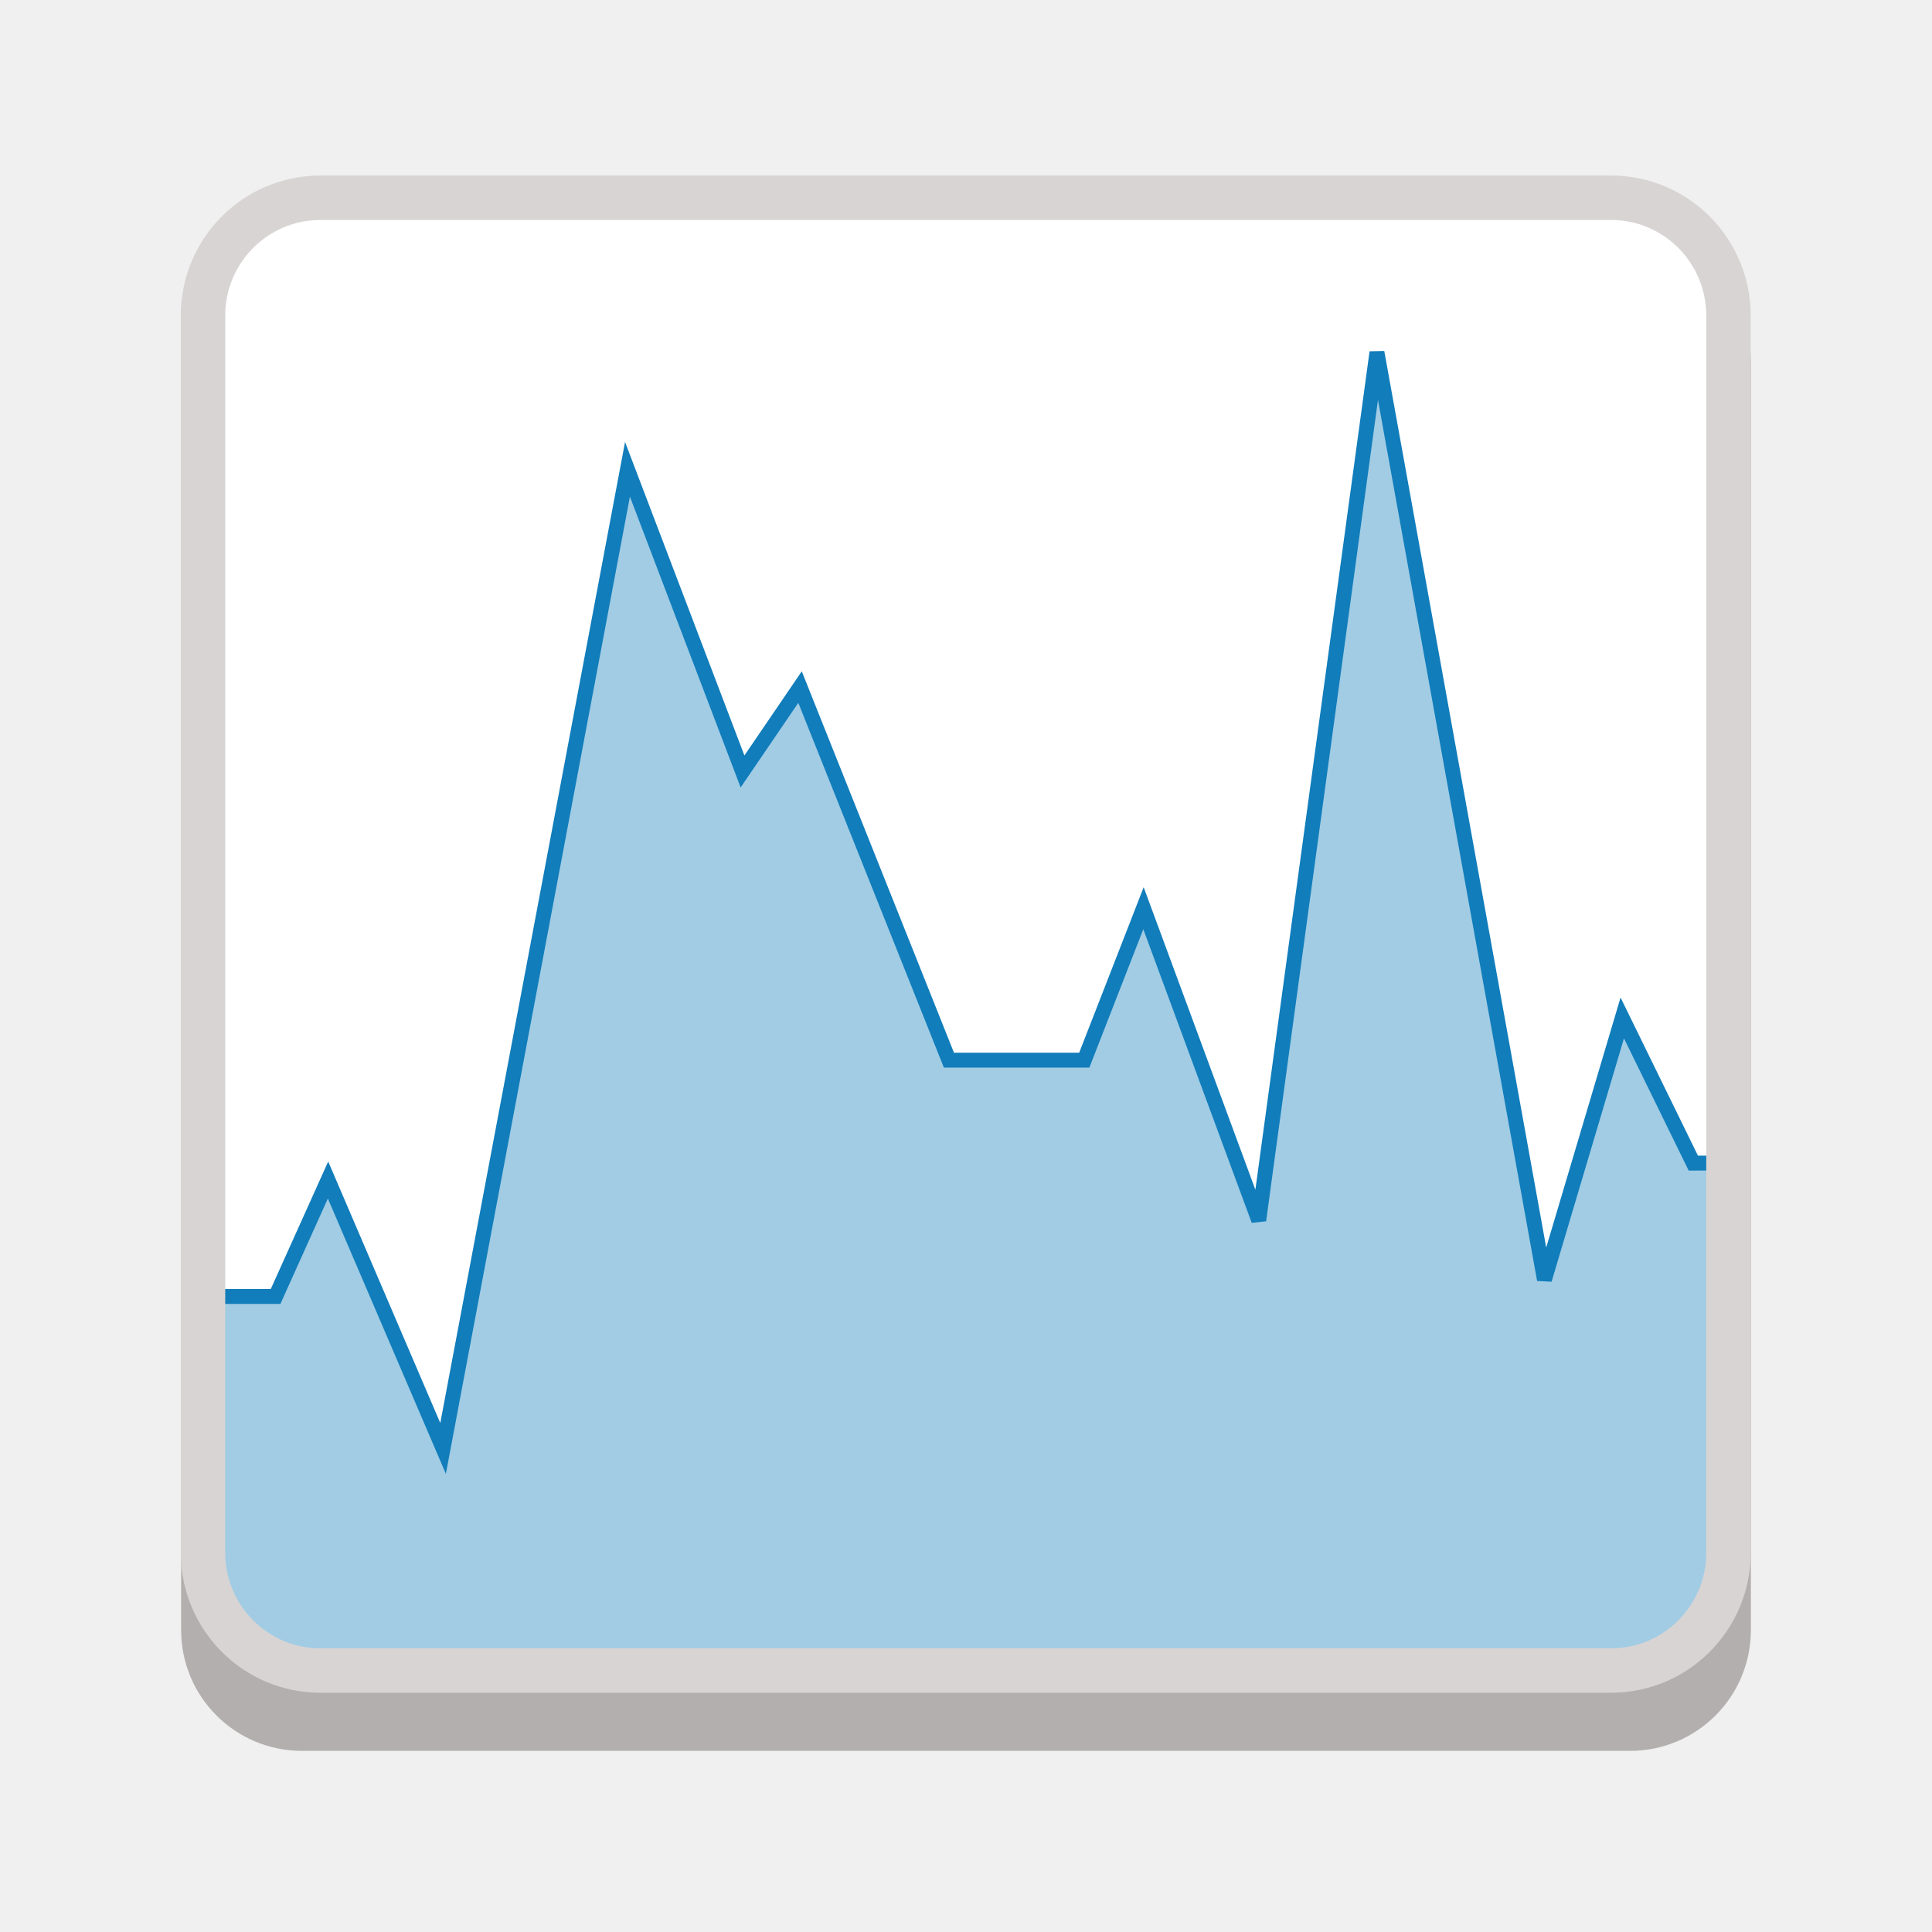
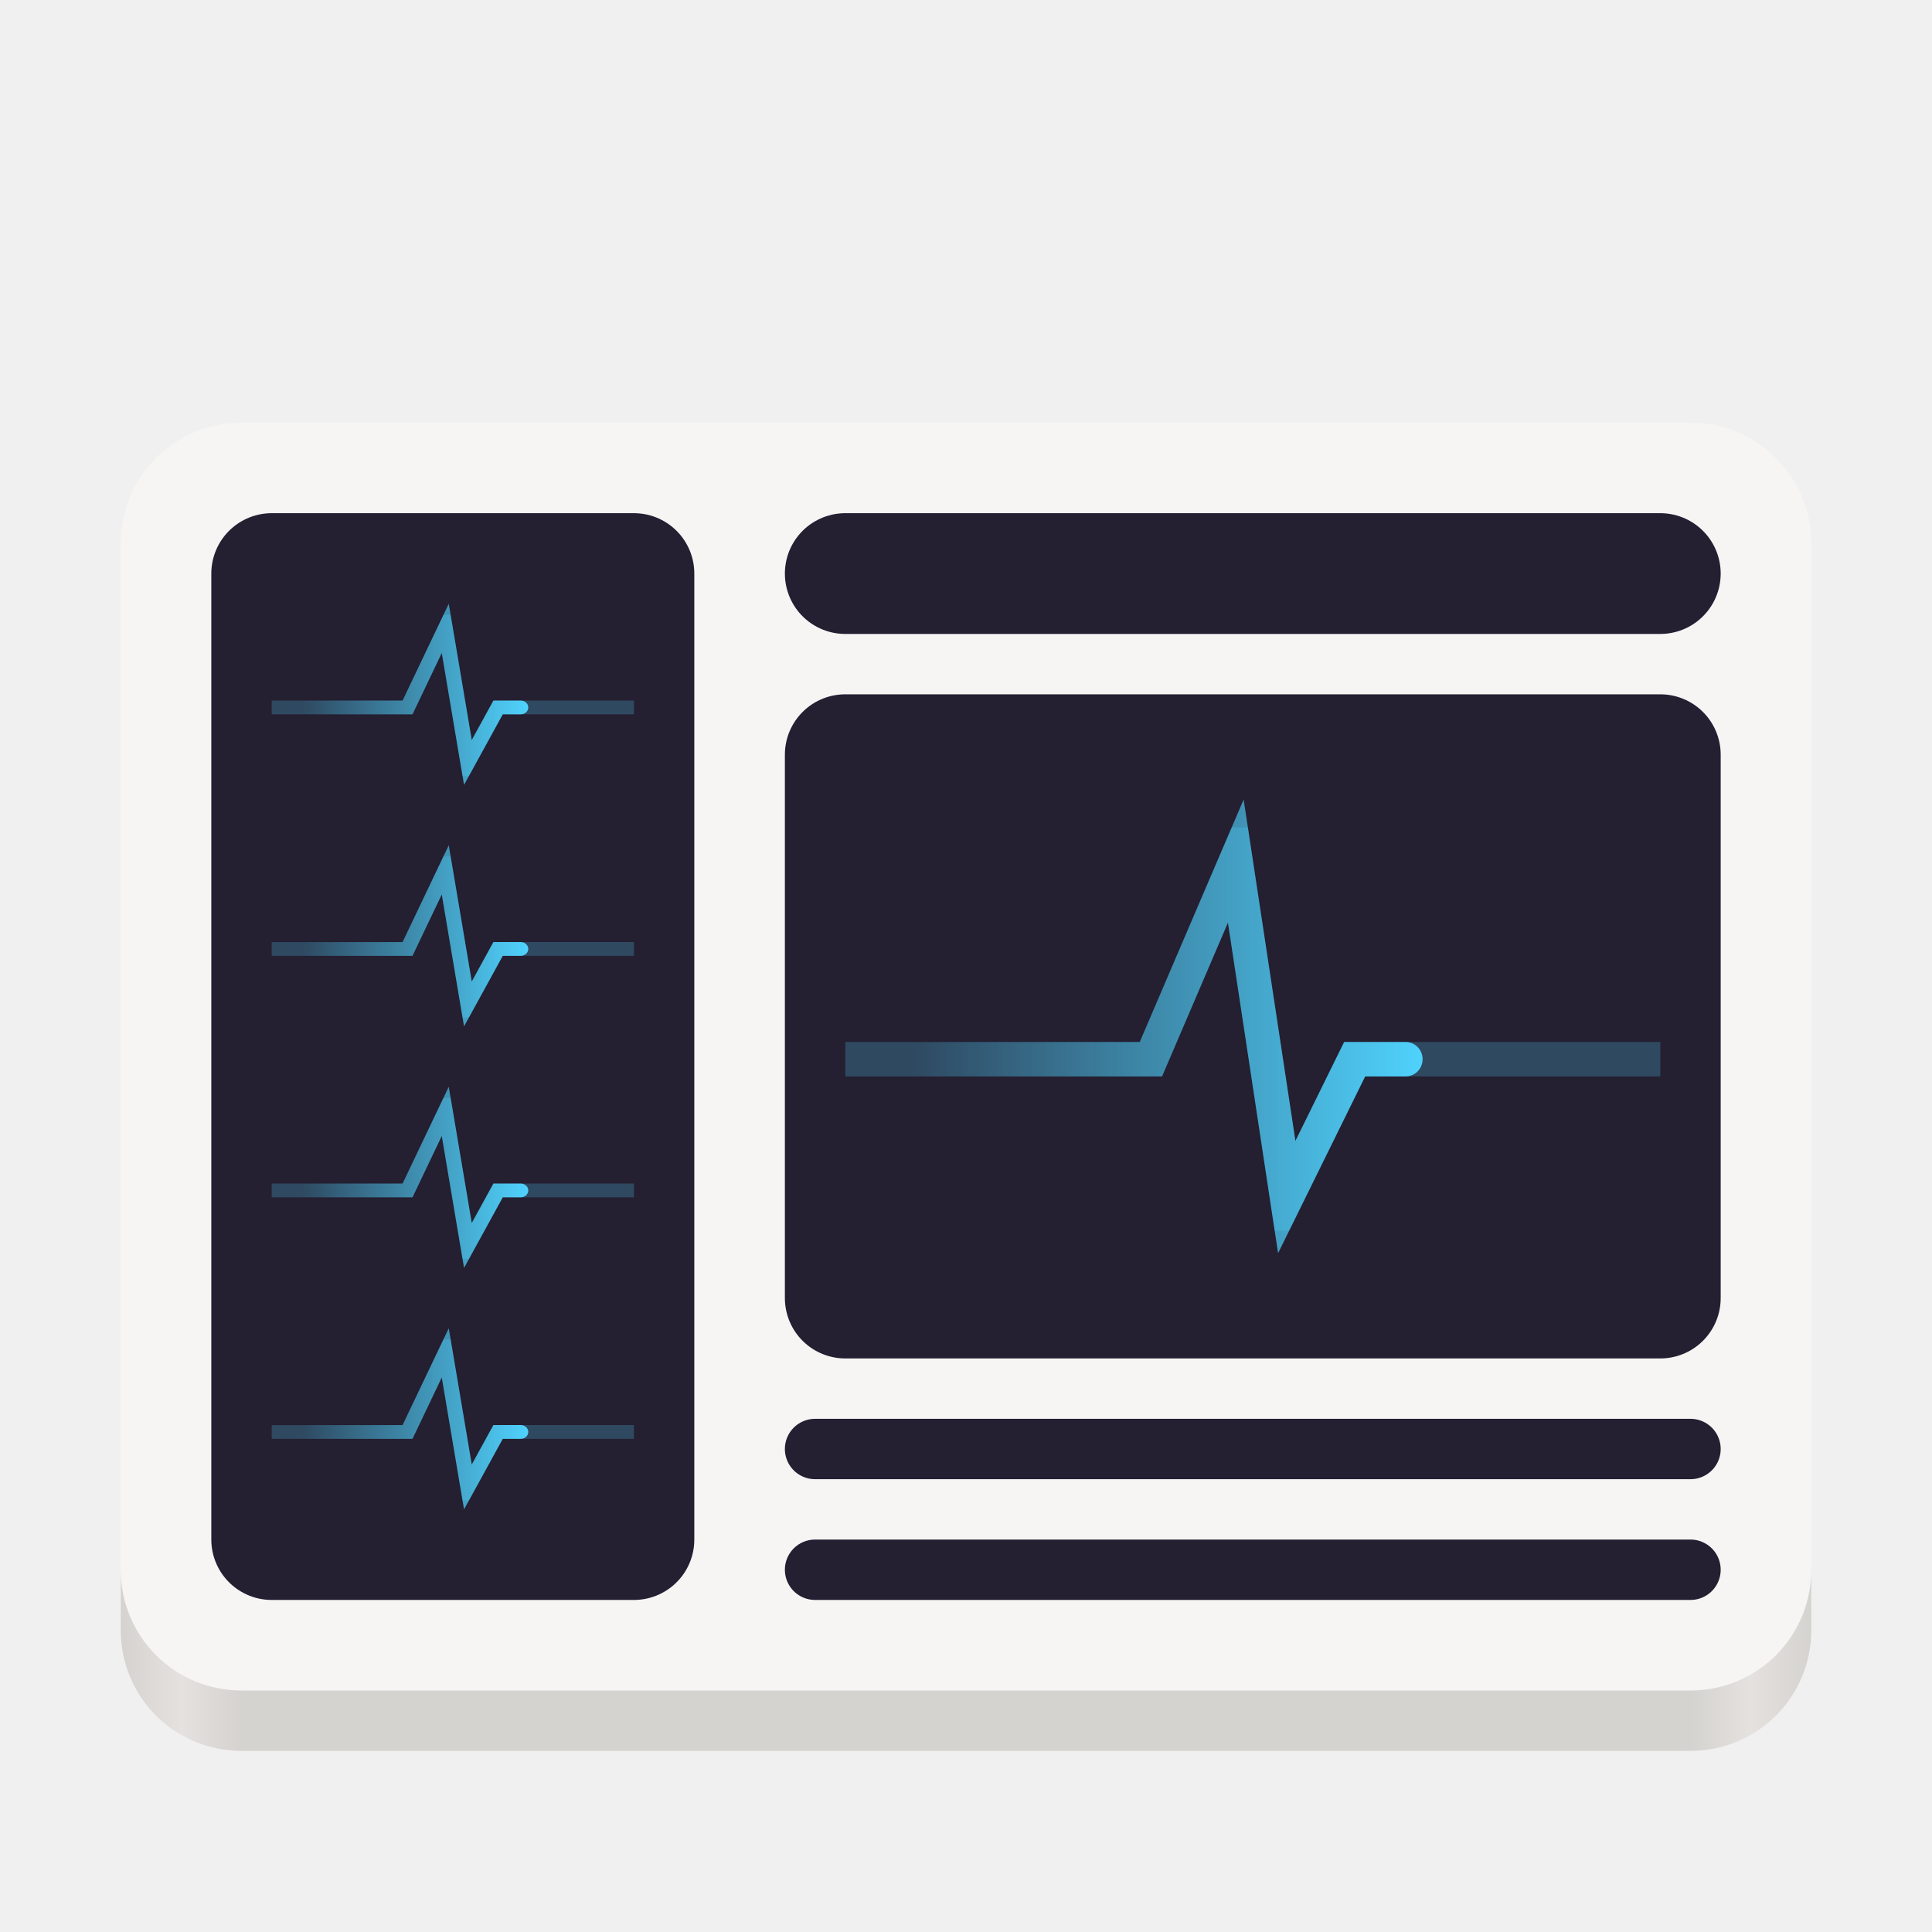
- <svg xmlns="http://www.w3.org/2000/svg" xmlns:xlink="http://www.w3.org/1999/xlink" width="128" height="128" version="1.0" id="svg38">
-   <defs id="defs16">
-     <linearGradient xlink:href="#a" id="b" gradientUnits="userSpaceOnUse" gradientTransform="matrix(.23214 0 0 .32895 -8.567 435.827)" x1="88.596" y1="-449.394" x2="536.596" y2="-449.394" />
-     <linearGradient id="a">
-       <stop offset="0" stop-color="#acabae" id="stop3" />
-       <stop offset=".038" stop-color="#f7f7f7" id="stop5" />
-       <stop offset=".077" stop-color="#deddda" id="stop7" />
-       <stop offset=".923" stop-color="#b0afad" id="stop9" />
-       <stop offset=".962" stop-color="#c0bfbc" id="stop11" />
-       <stop offset="1" stop-color="#77767b" id="stop13" />
-     </linearGradient>
-   </defs>
-   <g transform="translate(0 -172)" id="g36">
-     <rect ry="8" rx="8" y="188" x="12" height="100" width="104" style="marker:none;fill:#b4afaf;fill-opacity:1" fill="url(#b)" id="rect18" />
-     <rect style="stroke-width:0.988;marker:none" width="102.649" height="98.992" x="12.801" y="184.3" rx="7.896" ry="7.919" fill="#ffffff" id="rect20" />
-     <path style="fill:#117dbb;fill-opacity:0.392;stroke:#117dbb;stroke-width:0.987;stroke-dasharray:none;stroke-opacity:1" d="m 13.371,257.896 4.887,-10e-6 3.475,-7.717 7.622,17.783 12.217,-64.87 7.622,20.02 3.811,-5.592 9.864,24.718 8.967,-1e-5 3.923,-10.066 7.635,20.675 7.832,-57.507 11.097,61.438 5.156,-17.336 4.708,9.619 2.893,-0.017 v 25.975 a 7.129,7.129 134.37 0 1 -7.05,7.206 l -87.516,-0.012 a 6.996,6.996 43.827 0 1 -7.141,-6.854 z" id="path429" />
-     <rect style="fill:none;stroke:#d8d4d4;stroke-width:2.945;stroke-dasharray:none;stroke-opacity:1;marker:none" width="101.066" height="97.574" x="13.45" y="185.102" rx="7.774" ry="7.806" fill="#ffffff" id="rect20-9" />
+ <svg xmlns="http://www.w3.org/2000/svg" xmlns:xlink="http://www.w3.org/1999/xlink" height="128px" viewBox="0 0 128 128" width="128px">
+   <linearGradient id="a" gradientUnits="userSpaceOnUse" x1="8" x2="120" y1="104" y2="104">
+     <stop offset="0" stop-color="#d5d3cf" />
+     <stop offset="0.036" stop-color="#e4e1de" />
+     <stop offset="0.071" stop-color="#d5d3cf" />
+     <stop offset="0.929" stop-color="#d5d3cf" />
+     <stop offset="0.964" stop-color="#e4e1de" />
+     <stop offset="1" stop-color="#d5d3cf" />
+   </linearGradient>
+   <filter id="b" height="100%" width="100%" x="0%" y="0%">
+     <feColorMatrix in="SourceGraphic" type="matrix" values="0 0 0 0 1 0 0 0 0 1 0 0 0 0 1 0 0 0 1 0" />
+   </filter>
+   <mask id="c">
+     <g filter="url(#b)">
+       <rect fill-opacity="0.02" height="128" width="128" />
+     </g>
+   </mask>
+   <clipPath id="d">
+     <rect height="152" width="192" />
+   </clipPath>
+   <mask id="e">
+     <g filter="url(#b)">
+       <rect fill-opacity="0.236" height="128" width="128" />
+     </g>
+   </mask>
+   <clipPath id="f">
+     <rect height="152" width="192" />
+   </clipPath>
+   <linearGradient id="g" gradientUnits="userSpaceOnUse">
+     <stop offset="0" stop-color="#4fd2fd" />
+     <stop offset="1" stop-color="#4fd2fd" stop-opacity="0" />
+   </linearGradient>
+   <linearGradient id="h" x1="93.539" x2="58.923" xlink:href="#g" y1="240.417" y2="240.417" />
+   <mask id="i">
+     <g filter="url(#b)">
+       <rect fill-opacity="0.236" height="128" width="128" />
+     </g>
+   </mask>
+   <clipPath id="j">
+     <rect height="152" width="192" />
+   </clipPath>
+   <linearGradient id="k" x1="36.418" x2="21.723" xlink:href="#g" y1="218.404" y2="218.404" />
+   <mask id="l">
+     <g filter="url(#b)">
+       <rect fill-opacity="0.236" height="128" width="128" />
+     </g>
+   </mask>
+   <clipPath id="m">
+     <rect height="152" width="192" />
+   </clipPath>
+   <mask id="n">
+     <g filter="url(#b)">
+       <rect fill-opacity="0.236" height="128" width="128" />
+     </g>
+   </mask>
+   <clipPath id="o">
+     <rect height="152" width="192" />
+   </clipPath>
+   <mask id="p">
+     <g filter="url(#b)">
+       <rect fill-opacity="0.236" height="128" width="128" />
+     </g>
+   </mask>
+   <clipPath id="q">
+     <rect height="152" width="192" />
+   </clipPath>
+   <path d="m 16 28 h 96 c 4.418 0 8 3.582 8 8 v 70 c 0 4.418 -3.582 8 -8 8 h -96 c -4.418 0 -8 -3.582 -8 -8 v -70 c 0 -4.418 3.582 -8 8 -8 z m 0 0" fill="#f6f5f4" />
+   <path d="m 56 50 h 54 v 36 h -54 z m 0 0" fill="none" stroke="#241f31" stroke-linejoin="round" stroke-width="8" />
+   <path d="m 56 50 h 54 v 36 h -54 z m 0 0" fill="#241f31" />
+   <path d="m 8 104 v 4 c 0 4.434 3.566 8 8 8 h 96 c 4.434 0 8 -3.566 8 -8 v -4 c 0 4.434 -3.566 8 -8 8 h -96 c -4.434 0 -8 -3.566 -8 -8 z m 0 0" fill="url(#a)" />
+   <g clip-path="url(#d)" mask="url(#c)" transform="matrix(1 0 0 1 -8 -16)">
+     <path d="m 184 16 h -16 v 16 h 16 z m 0 0" fill="#2e3436" />
  </g>
+   <path d="m 56 38 h 54 z m 0 0" fill="none" stroke="#241f31" stroke-linejoin="round" stroke-width="8" />
+   <path d="m 18 38 h 24 v 64 h -24 z m 0 0" fill="none" stroke="#241f31" stroke-linejoin="round" stroke-width="8" />
+   <path d="m 18 38 h 24 v 64 h -24 z m 0 0" fill="#241f31" />
+   <path d="m 54 96 h 58 z m 0 0" fill="none" stroke="#241f31" stroke-linejoin="round" stroke-width="4" />
+   <path d="m 54 104 h 58 z m 0 0" fill="none" stroke="#241f31" stroke-linejoin="round" stroke-width="4" />
+   <g clip-path="url(#f)" mask="url(#e)" transform="matrix(1 0 0 1 -8 -16)">
+     <path d="m 54.308 243.076 h 20.769 l 5.769 -13.27 l 3.462 22.5 l 4.615 -9.231 h 20.769" fill="none" stroke="#4fd2fd" stroke-miterlimit="10" stroke-width="2.308" transform="matrix(0.975 0 0 0.989389 11.05002 -154.3207)" />
+   </g>
+   <path d="m 55.874 243.076 h 19.203 l 5.769 -13.27 l 3.462 22.5 l 4.615 -9.231 h 3.462" fill="none" stroke="url(#h)" stroke-linecap="round" stroke-miterlimit="10" stroke-width="2.308" transform="matrix(0.975 0 0 0.989389 3.050016 -170.3207)" />
+   <g clip-path="url(#j)" mask="url(#i)" transform="matrix(1 0 0 1 -8 -16)">
+     <path d="m 19.764 219.535 h 8.817 l 2.449 -5.634 l 1.469 9.55 l 1.959 -3.917 h 8.817" fill="none" stroke="#4fd2fd" stroke-miterlimit="10" stroke-width="0.98" transform="matrix(1.020791 0 0 0.930499 5.824847 -141.4057)" />
+   </g>
+   <path d="m 21.766 219.535 h 6.815 l 2.449 -5.634 l 1.469 9.55 l 1.959 -3.917 h 1.469" fill="none" stroke="url(#k)" stroke-linecap="round" stroke-miterlimit="10" stroke-width="0.98" transform="matrix(1.020791 0 0 0.930499 -2.175153 -157.4057)" />
+   <g clip-path="url(#m)" mask="url(#l)" transform="matrix(1 0 0 1 -8 -16)">
+     <path d="m 19.764 219.535 h 8.817 l 2.449 -5.634 l 1.469 9.55 l 1.959 -3.917 h 8.817" fill="none" stroke="#4fd2fd" stroke-miterlimit="10" stroke-width="0.98" transform="matrix(1.020791 0 0 0.930499 5.824847 -125.4057)" />
+   </g>
+   <path d="m 21.766 219.535 h 6.815 l 2.449 -5.634 l 1.469 9.55 l 1.959 -3.917 h 1.469" fill="none" stroke="url(#k)" stroke-linecap="round" stroke-miterlimit="10" stroke-width="0.98" transform="matrix(1.020791 0 0 0.930499 -2.175153 -141.4057)" />
+   <g clip-path="url(#o)" mask="url(#n)" transform="matrix(1 0 0 1 -8 -16)">
+     <path d="m 19.764 219.535 h 8.817 l 2.449 -5.634 l 1.469 9.55 l 1.959 -3.917 h 8.817" fill="none" stroke="#4fd2fd" stroke-miterlimit="10" stroke-width="0.98" transform="matrix(1.020791 0 0 0.930499 5.824847 -109.4057)" />
+   </g>
+   <path d="m 21.766 219.535 h 6.815 l 2.449 -5.634 l 1.469 9.55 l 1.959 -3.917 h 1.469" fill="none" stroke="url(#k)" stroke-linecap="round" stroke-miterlimit="10" stroke-width="0.98" transform="matrix(1.020791 0 0 0.930499 -2.175153 -125.4057)" />
+   <g clip-path="url(#q)" mask="url(#p)" transform="matrix(1 0 0 1 -8 -16)">
+     <path d="m 19.764 219.535 h 8.817 l 2.449 -5.634 l 1.469 9.55 l 1.959 -3.917 h 8.817" fill="none" stroke="#4fd2fd" stroke-miterlimit="10" stroke-width="0.98" transform="matrix(1.020791 0 0 0.930499 5.824847 -93.4057)" />
+   </g>
+   <path d="m 21.766 219.535 h 6.815 l 2.449 -5.634 l 1.469 9.55 l 1.959 -3.917 h 1.469" fill="none" stroke="url(#k)" stroke-linecap="round" stroke-miterlimit="10" stroke-width="0.98" transform="matrix(1.020791 0 0 0.930499 -2.175153 -109.4057)" />
</svg>
